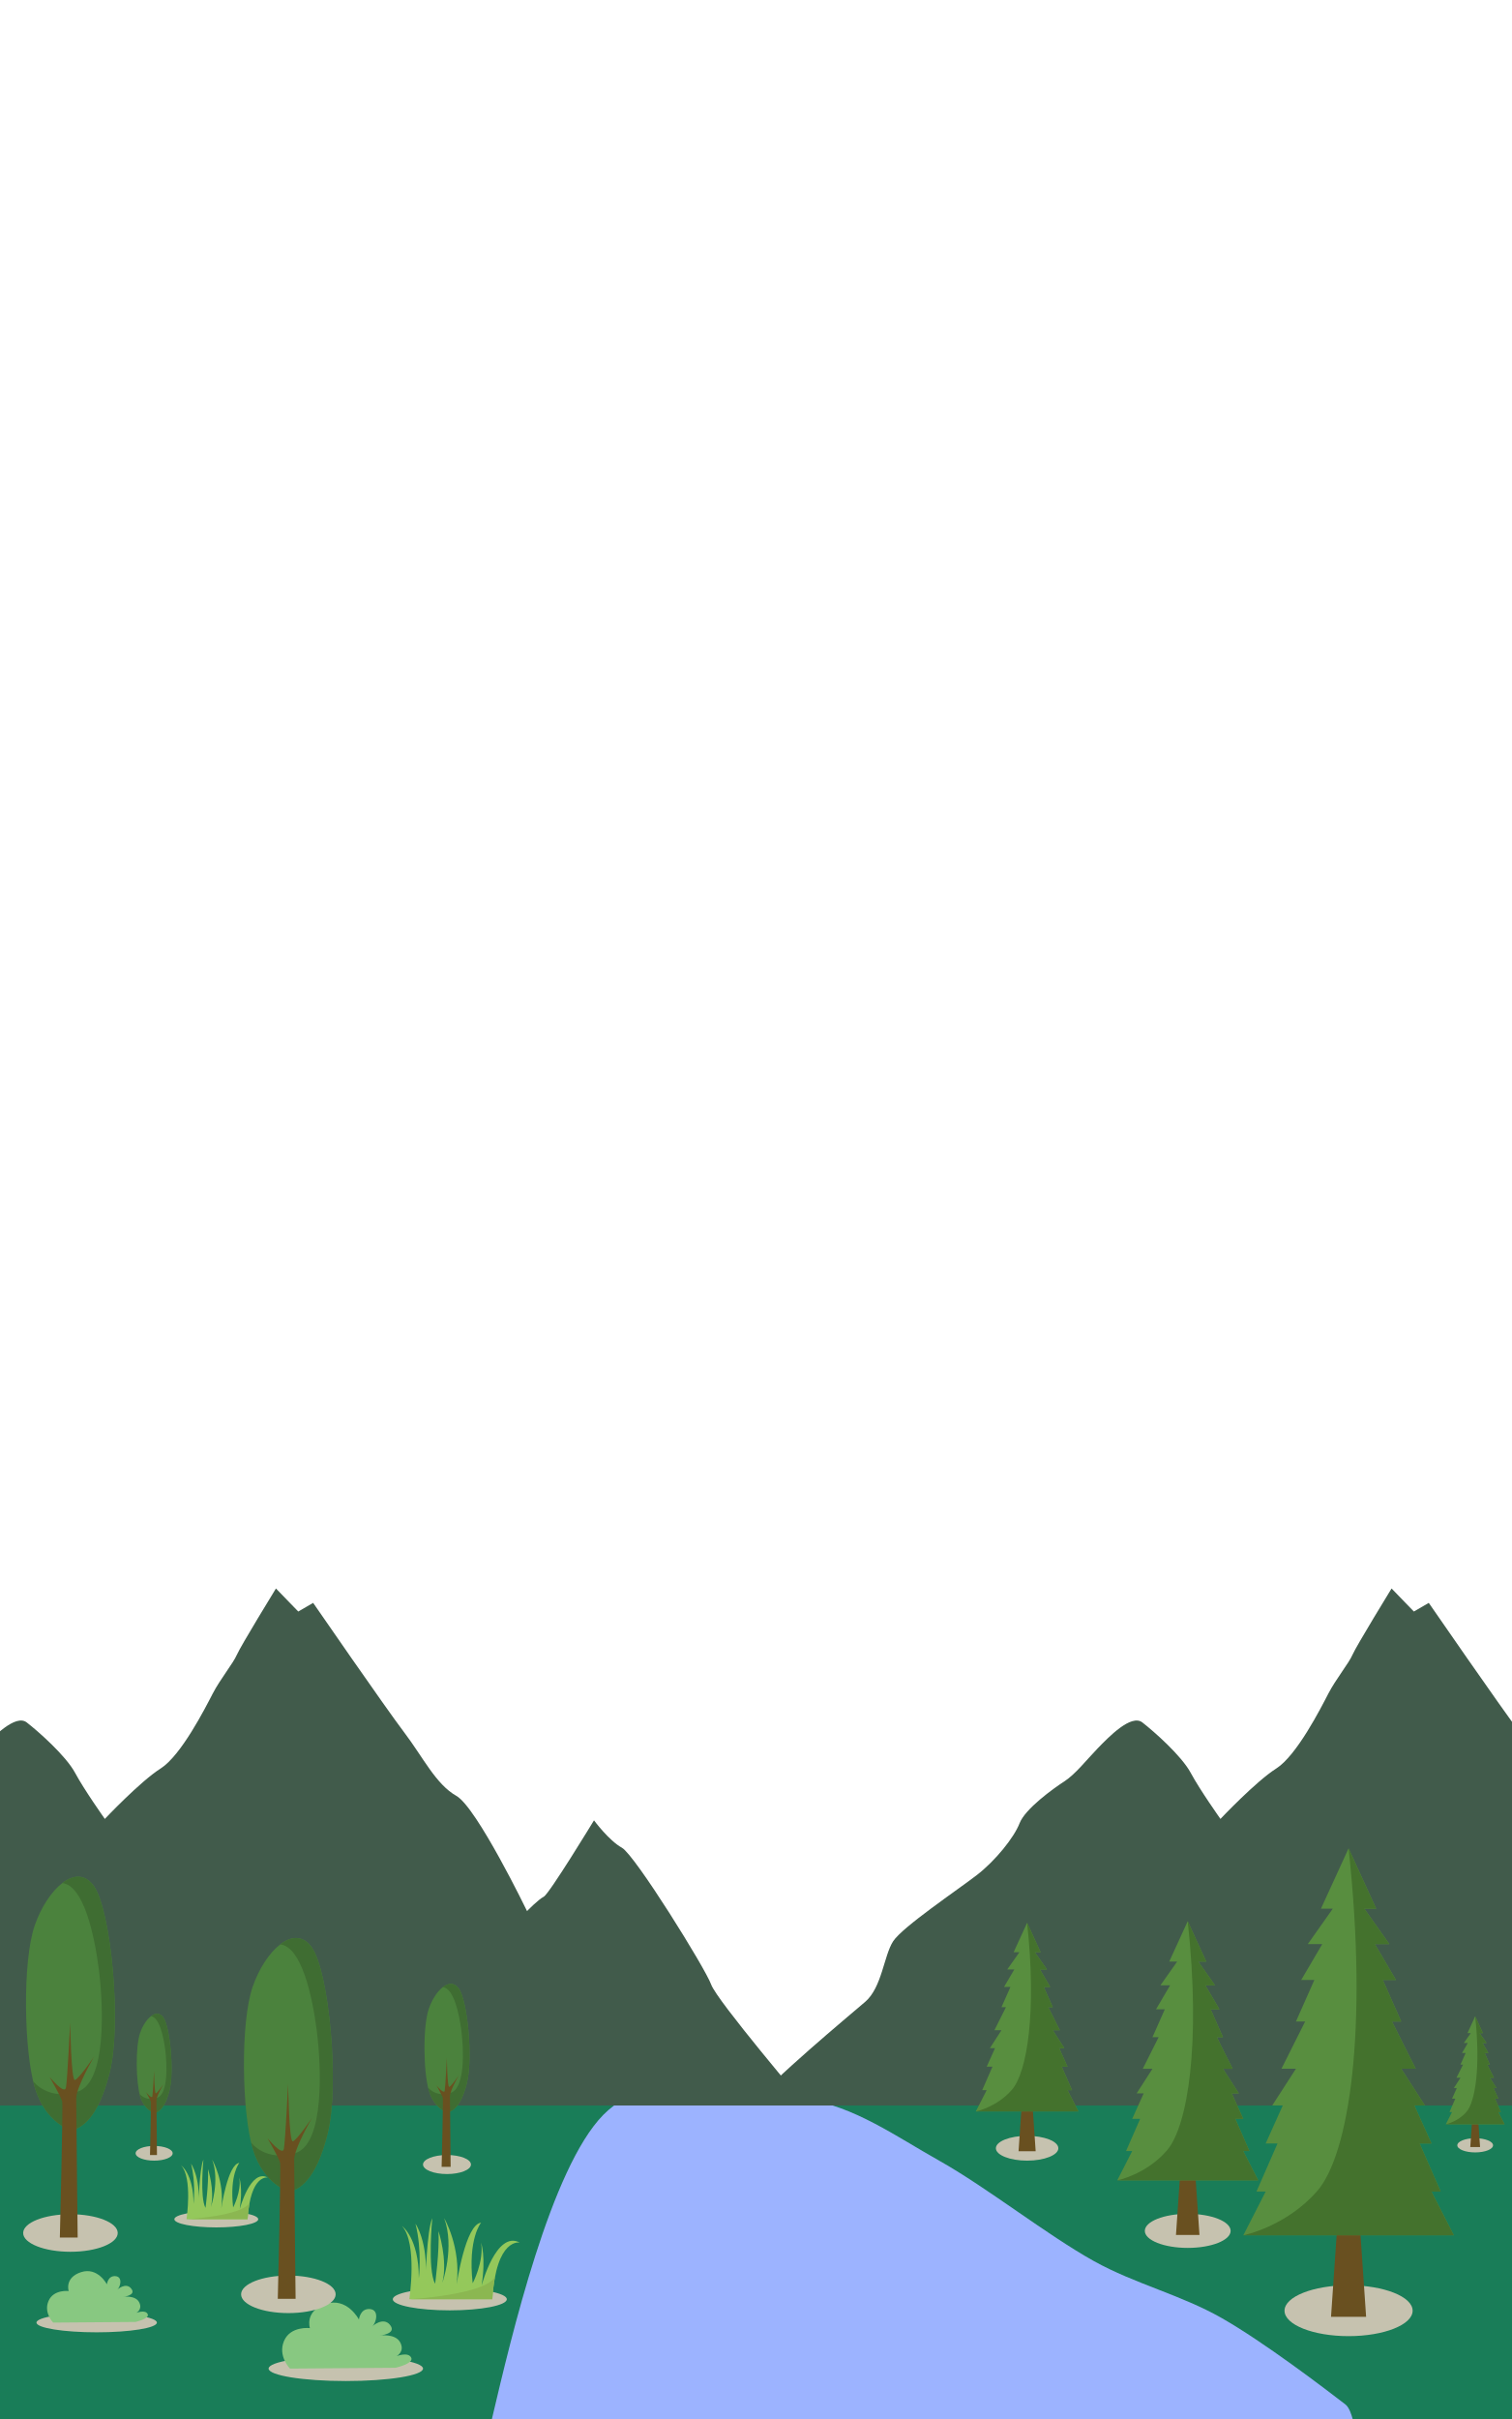
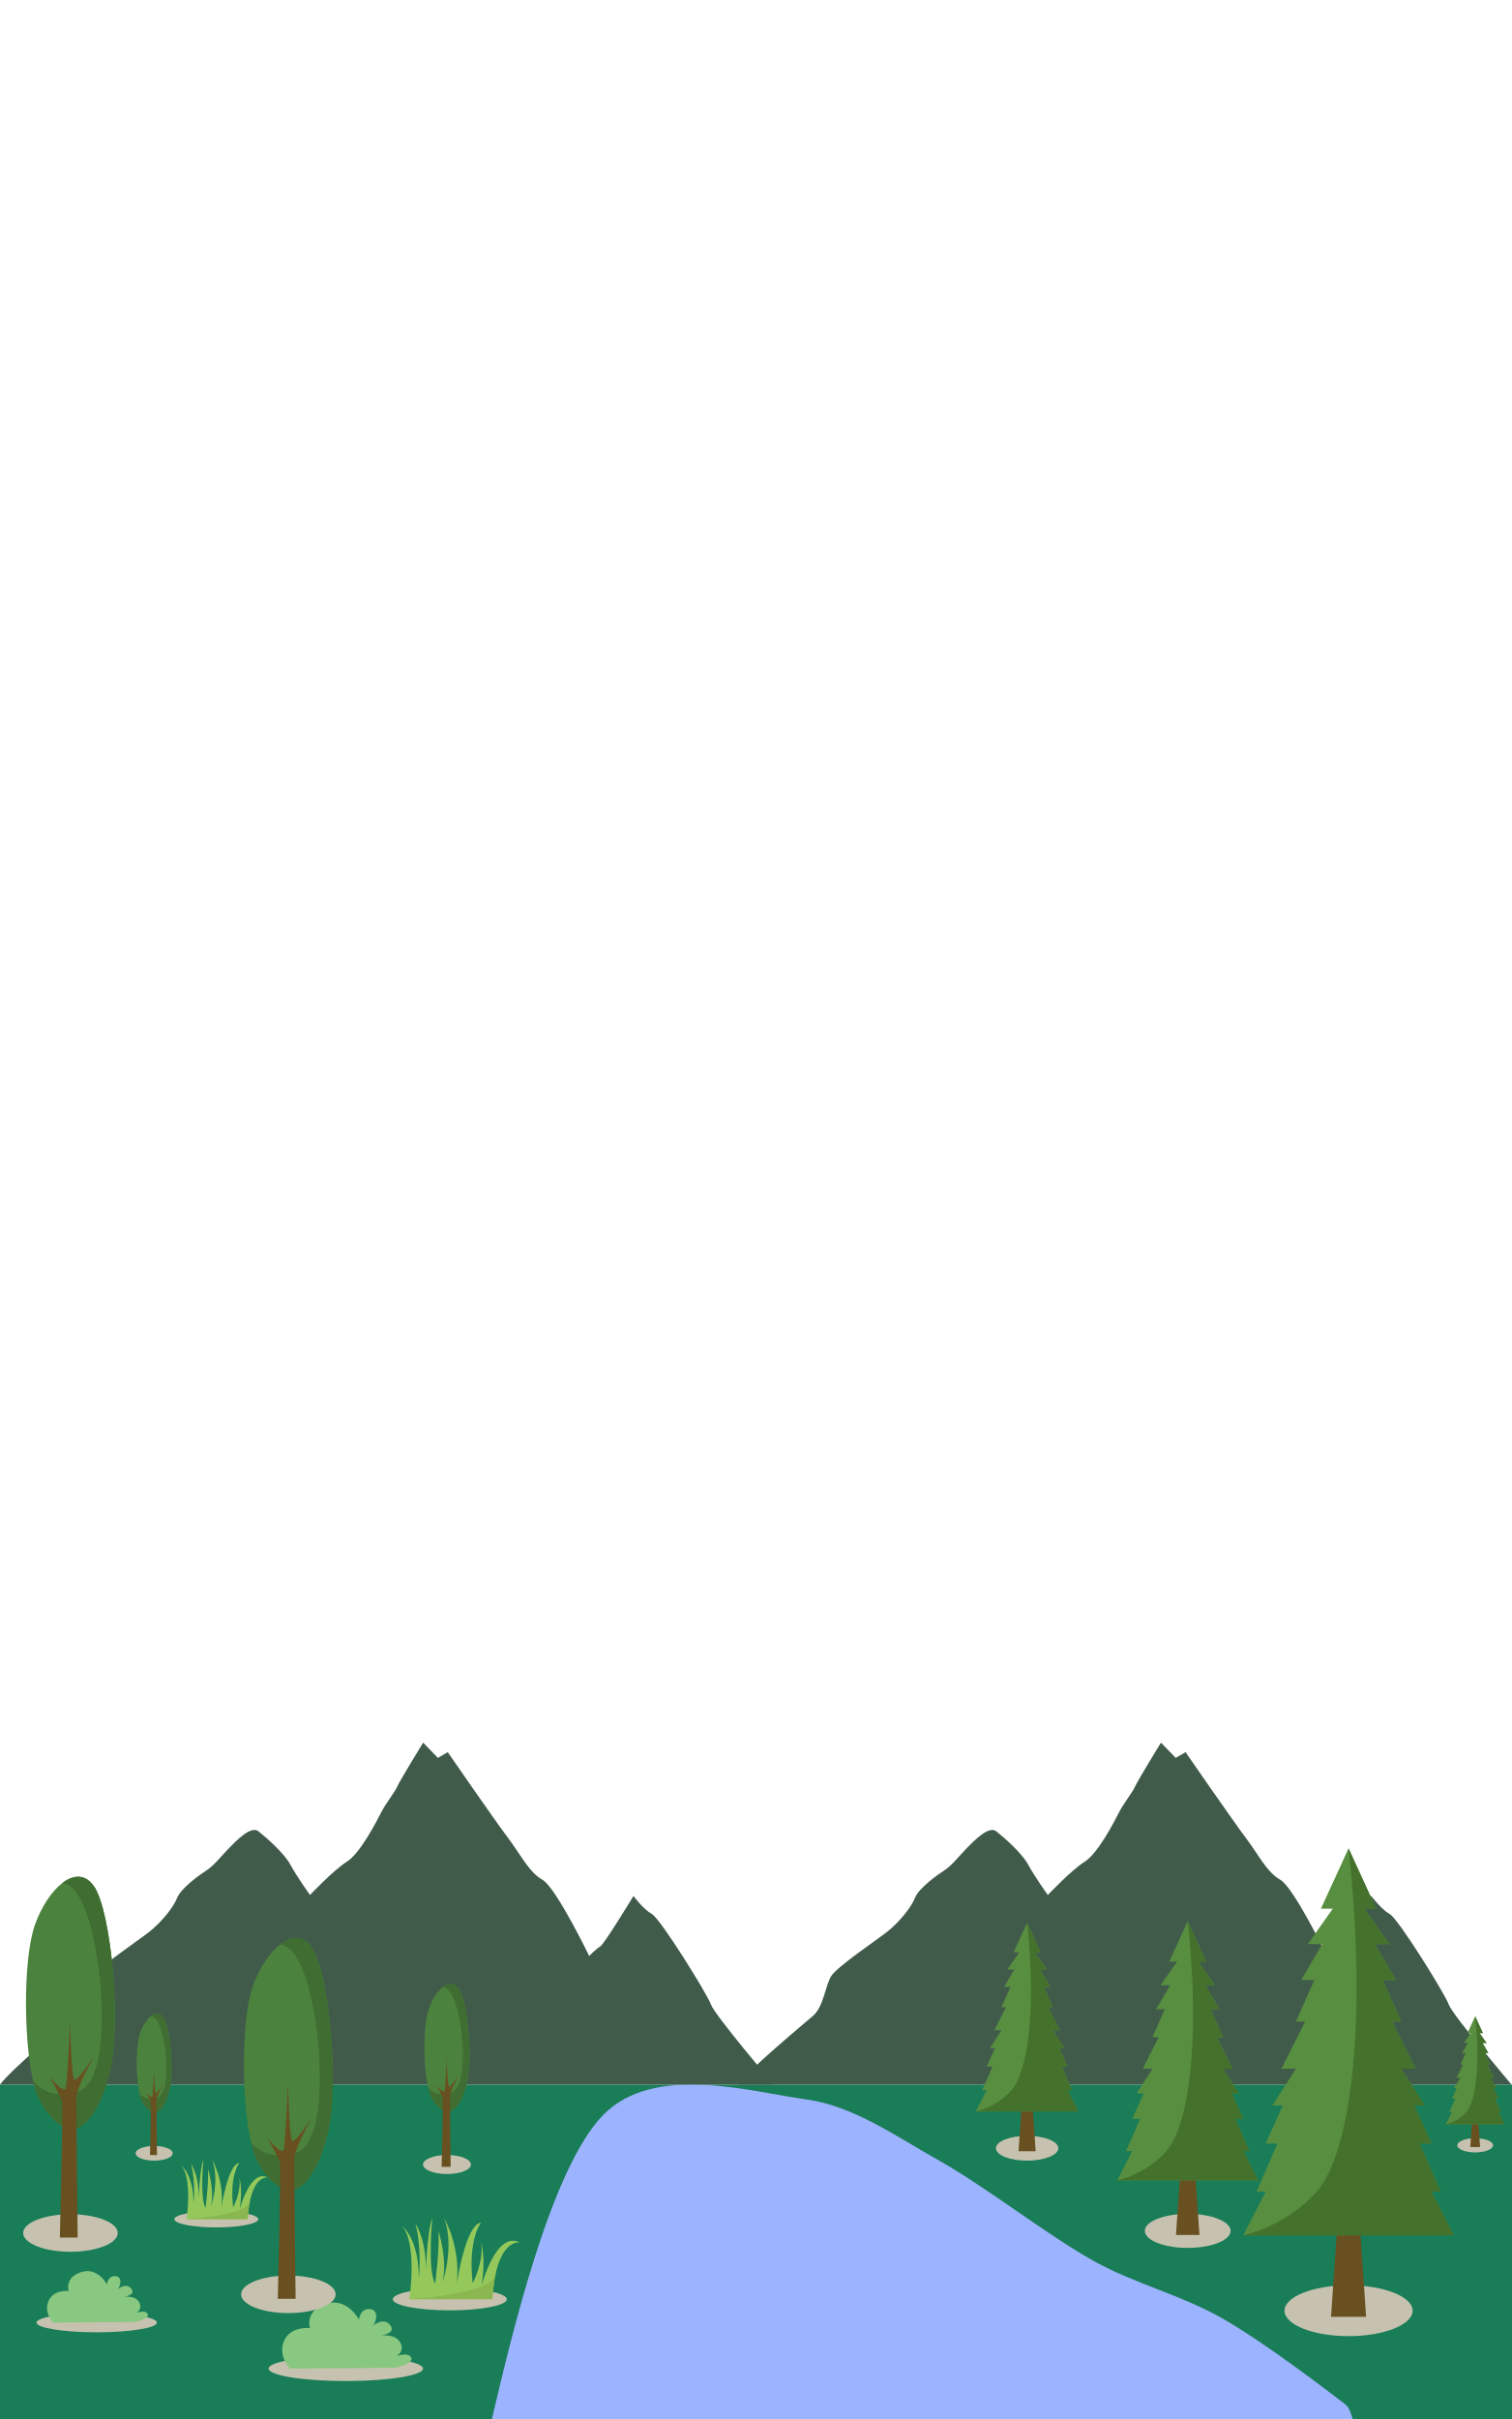
<svg xmlns="http://www.w3.org/2000/svg" width="100%" height="100%" viewBox="0 0 800 1280" version="1.1" xml:space="preserve" style="fill-rule:evenodd;clip-rule:evenodd;stroke-linejoin:round;stroke-miterlimit:2;">
  <g id="day" transform="matrix(0.725811,0,0,0.725811,-10.3839,-488.076)">
    <rect x="0" y="2192.18" width="1125" height="243.822" style="fill:rgb(25,125,88);" />
    <g transform="matrix(1,0,0,1.16145,-16.79,-393.291)">
      <path d="M389.797,2436C404.142,2383.51 432.831,2278.52 471.034,2245.09C508.235,2212.53 578.19,2230.61 619.019,2235.4C653.559,2239.46 684.699,2258.72 716.006,2273.86C750.954,2290.77 794.377,2320.38 828.704,2336.84C858.73,2351.24 892.076,2357.97 921.972,2372.63C952.544,2387.63 996.223,2416.26 1012.14,2426.82C1015.09,2428.78 1016.67,2433.59 1017.47,2436" style="fill:rgb(156,179,255);" />
    </g>
-     <g>
+     <g transform="matrix(0.661352,0,0,0.661352,180.322,732.273)">
      <g transform="matrix(3,0,0,3,-251.024,1830.52)">
        <path d="M0,125.644L284.361,125.644C284.361,125.644 262.661,100.095 261.307,96.246C259.949,92.396 242.771,64.748 239.606,62.998C236.44,61.248 232.825,56.348 232.825,56.348C232.825,56.348 221.974,74.198 220.619,74.897C219.262,75.596 216.55,78.396 216.55,78.396C216.55,78.396 204.344,53.198 199.371,50.398C194.398,47.598 191.231,40.948 186.711,34.998C182.189,29.049 164.56,3.5 164.56,3.5L160.941,5.6L155.517,0C155.517,0 146.927,14 146.023,16.1C145.12,18.2 141.954,22.049 140.147,25.549C138.338,29.049 132.46,40.599 127.487,43.748C122.515,46.898 113.926,55.998 113.926,55.998C113.926,55.998 108.953,48.998 106.692,44.798C104.433,40.598 97.65,34.65 94.938,32.549C92.227,30.449 86.8,36.049 84.087,38.849C81.375,41.649 78.663,45.148 75.951,46.898C73.238,48.648 66.457,53.547 65.1,57.047C63.745,60.547 59.224,66.147 54.702,69.647C50.182,73.147 36.618,82.246 34.357,85.746C32.097,89.246 31.646,96.945 27.576,100.445C23.509,103.945 4.521,119.695 0,125.644" style="fill:rgb(65,91,75);fill-rule:nonzero;" />
      </g>
      <g transform="matrix(3,0,0,3,562.5,1830.52)">
        <path d="M0,125.644L284.361,125.644C284.361,125.644 262.661,100.095 261.307,96.246C259.949,92.396 242.771,64.748 239.606,62.998C236.44,61.248 232.825,56.348 232.825,56.348C232.825,56.348 221.974,74.198 220.619,74.897C219.262,75.596 216.55,78.396 216.55,78.396C216.55,78.396 204.344,53.198 199.371,50.398C194.398,47.598 191.231,40.948 186.711,34.998C182.189,29.049 164.56,3.5 164.56,3.5L160.941,5.6L155.517,0C155.517,0 146.927,14 146.023,16.1C145.12,18.2 141.954,22.049 140.147,25.549C138.338,29.049 132.46,40.599 127.487,43.748C122.515,46.898 113.926,55.998 113.926,55.998C113.926,55.998 108.953,48.998 106.692,44.798C104.433,40.598 97.65,34.65 94.938,32.549C92.227,30.449 86.8,36.049 84.087,38.849C81.375,41.649 78.663,45.148 75.951,46.898C73.238,48.648 66.457,53.547 65.1,57.047C63.745,60.547 59.224,66.147 54.702,69.647C50.182,73.147 36.618,82.246 34.357,85.746C32.097,89.246 31.646,96.945 27.576,100.445C23.509,103.945 4.521,119.695 0,125.644" style="fill:rgb(65,91,75);fill-rule:nonzero;" />
      </g>
    </g>
    <g transform="matrix(1,0,0,1,0,1)">
      <g id="tree3" transform="matrix(0.241069,0,0,0.241069,611.833,2139.37)">
        <g transform="matrix(0,-3,-3,0,628.265,313.028)">
          <path d="M-31.49,-31.49C-38.393,-31.49 -43.99,-17.391 -43.99,0.001C-43.99,17.392 -38.393,31.49 -31.49,31.49C-24.587,31.49 -18.99,17.392 -18.99,0.001C-18.99,-17.391 -24.587,-31.49 -31.49,-31.49" style="fill:rgb(198,194,175);fill-rule:nonzero;" />
        </g>
        <g transform="matrix(3,0,0,3,637.67,416.514)">
          <path d="M0,-80.113L-3.138,-79.707L-6.272,-80.113L-11.76,0L5.488,0L0,-80.113Z" style="fill:rgb(105,80,32);fill-rule:nonzero;" />
        </g>
        <g transform="matrix(3,0,0,3,750.527,-209.803)">
          <path d="M0,147.203L4.527,147.203L-5.821,123.564L0,123.564L-8.411,104.869L-3.235,104.869L-14.878,86.817L-7.763,86.817L-19.406,63.607L-14.878,63.607L-23.935,43.192L-17.466,43.192L-27.817,25.57L-20.699,25.57L-32.99,8.165L-27.17,8.165L-40.754,-21.492L-54.339,8.165L-48.518,8.165L-60.808,25.57L-53.693,25.57L-64.043,43.192L-57.573,43.192L-66.63,63.607L-62.103,63.607L-73.746,86.817L-66.63,86.817L-78.275,104.869L-73.1,104.869L-81.51,123.564L-75.687,123.564L-86.038,147.203L-81.51,147.203L-92.506,168.695L10.998,168.695L0,147.203Z" style="fill:rgb(88,142,63);fill-rule:nonzero;" />
        </g>
        <g transform="matrix(3,0,0,3,783.521,-274.278)">
          <path d="M0,190.187L-10.998,168.695L-6.471,168.695L-16.819,145.056L-10.998,145.056L-19.409,126.361L-14.233,126.361L-25.876,108.309L-18.761,108.309L-30.404,85.099L-25.876,85.099L-34.933,64.684L-28.464,64.684L-38.815,47.062L-31.697,47.062L-43.988,29.657L-38.168,29.657L-51.752,0C-41.968,90.241 -51.755,150.557 -67.036,168.259C-82.317,185.961 -103.504,190.187 -103.504,190.187L0,190.187Z" style="fill:rgb(68,114,45);fill-rule:nonzero;" />
        </g>
      </g>
      <g id="tree2" transform="matrix(0.331132,0,0,0.331132,672.371,2162.91)">
        <g transform="matrix(0,-3,-3,0,628.265,313.028)">
          <path d="M-31.49,-31.49C-38.393,-31.49 -43.99,-17.391 -43.99,0.001C-43.99,17.392 -38.393,31.49 -31.49,31.49C-24.587,31.49 -18.99,17.392 -18.99,0.001C-18.99,-17.391 -24.587,-31.49 -31.49,-31.49" style="fill:rgb(198,194,175);fill-rule:nonzero;" />
        </g>
        <g transform="matrix(3,0,0,3,637.67,416.514)">
          <path d="M0,-80.113L-3.138,-79.707L-6.272,-80.113L-11.76,0L5.488,0L0,-80.113Z" style="fill:rgb(105,80,32);fill-rule:nonzero;" />
        </g>
        <g transform="matrix(3,0,0,3,750.527,-209.803)">
          <path d="M0,147.203L4.527,147.203L-5.821,123.564L0,123.564L-8.411,104.869L-3.235,104.869L-14.878,86.817L-7.763,86.817L-19.406,63.607L-14.878,63.607L-23.935,43.192L-17.466,43.192L-27.817,25.57L-20.699,25.57L-32.99,8.165L-27.17,8.165L-40.754,-21.492L-54.339,8.165L-48.518,8.165L-60.808,25.57L-53.693,25.57L-64.043,43.192L-57.573,43.192L-66.63,63.607L-62.103,63.607L-73.746,86.817L-66.63,86.817L-78.275,104.869L-73.1,104.869L-81.51,123.564L-75.687,123.564L-86.038,147.203L-81.51,147.203L-92.506,168.695L10.998,168.695L0,147.203Z" style="fill:rgb(88,142,63);fill-rule:nonzero;" />
        </g>
        <g transform="matrix(3,0,0,3,783.521,-274.278)">
          <path d="M0,190.187L-10.998,168.695L-6.471,168.695L-16.819,145.056L-10.998,145.056L-19.409,126.361L-14.233,126.361L-25.876,108.309L-18.761,108.309L-30.404,85.099L-25.876,85.099L-34.933,64.684L-28.464,64.684L-38.815,47.062L-31.697,47.062L-43.988,29.657L-38.168,29.657L-51.752,0C-41.968,90.241 -51.755,150.557 -67.036,168.259C-82.317,185.961 -103.504,190.187 -103.504,190.187L0,190.187Z" style="fill:rgb(68,114,45);fill-rule:nonzero;" />
        </g>
      </g>
      <g id="tree1" transform="matrix(0.494391,0,0,0.494391,687.093,2154.59)">
        <g transform="matrix(0,-3,-3,0,628.265,313.028)">
          <path d="M-31.49,-31.49C-38.393,-31.49 -43.99,-17.391 -43.99,0.001C-43.99,17.392 -38.393,31.49 -31.49,31.49C-24.587,31.49 -18.99,17.392 -18.99,0.001C-18.99,-17.391 -24.587,-31.49 -31.49,-31.49" style="fill:rgb(198,194,175);fill-rule:nonzero;" />
        </g>
        <g transform="matrix(3,0,0,3,637.67,416.514)">
          <path d="M0,-80.113L-3.138,-79.707L-6.272,-80.113L-11.76,0L5.488,0L0,-80.113Z" style="fill:rgb(105,80,32);fill-rule:nonzero;" />
        </g>
        <g transform="matrix(3,0,0,3,750.527,-209.803)">
          <path d="M0,147.203L4.527,147.203L-5.821,123.564L0,123.564L-8.411,104.869L-3.235,104.869L-14.878,86.817L-7.763,86.817L-19.406,63.607L-14.878,63.607L-23.935,43.192L-17.466,43.192L-27.817,25.57L-20.699,25.57L-32.99,8.165L-27.17,8.165L-40.754,-21.492L-54.339,8.165L-48.518,8.165L-60.808,25.57L-53.693,25.57L-64.043,43.192L-57.573,43.192L-66.63,63.607L-62.103,63.607L-73.746,86.817L-66.63,86.817L-78.275,104.869L-73.1,104.869L-81.51,123.564L-75.687,123.564L-86.038,147.203L-81.51,147.203L-92.506,168.695L10.998,168.695L0,147.203Z" style="fill:rgb(88,142,63);fill-rule:nonzero;" />
        </g>
        <g transform="matrix(3,0,0,3,783.521,-274.278)">
          <path d="M0,190.187L-10.998,168.695L-6.471,168.695L-16.819,145.056L-10.998,145.056L-19.409,126.361L-14.233,126.361L-25.876,108.309L-18.761,108.309L-30.404,85.099L-25.876,85.099L-34.933,64.684L-28.464,64.684L-38.815,47.062L-31.697,47.062L-43.988,29.657L-38.168,29.657L-51.752,0C-41.968,90.241 -51.755,150.557 -67.036,168.259C-82.317,185.961 -103.504,190.187 -103.504,190.187L0,190.187Z" style="fill:rgb(68,114,45);fill-rule:nonzero;" />
        </g>
      </g>
      <g id="tree11" transform="matrix(0.137969,0,0,0.137969,1003.34,2179.25)">
        <g transform="matrix(0,-3,-3,0,628.265,313.028)">
          <path d="M-31.49,-31.49C-38.393,-31.49 -43.99,-17.391 -43.99,0.001C-43.99,17.392 -38.393,31.49 -31.49,31.49C-24.587,31.49 -18.99,17.392 -18.99,0.001C-18.99,-17.391 -24.587,-31.49 -31.49,-31.49" style="fill:rgb(198,194,175);fill-rule:nonzero;" />
        </g>
        <g transform="matrix(3,0,0,3,637.67,416.514)">
          <path d="M0,-80.113L-3.138,-79.707L-6.272,-80.113L-11.76,0L5.488,0L0,-80.113Z" style="fill:rgb(105,80,32);fill-rule:nonzero;" />
        </g>
        <g transform="matrix(3,0,0,3,750.527,-209.803)">
          <path d="M0,147.203L4.527,147.203L-5.821,123.564L0,123.564L-8.411,104.869L-3.235,104.869L-14.878,86.817L-7.763,86.817L-19.406,63.607L-14.878,63.607L-23.935,43.192L-17.466,43.192L-27.817,25.57L-20.699,25.57L-32.99,8.165L-27.17,8.165L-40.754,-21.492L-54.339,8.165L-48.518,8.165L-60.808,25.57L-53.693,25.57L-64.043,43.192L-57.573,43.192L-66.63,63.607L-62.103,63.607L-73.746,86.817L-66.63,86.817L-78.275,104.869L-73.1,104.869L-81.51,123.564L-75.687,123.564L-86.038,147.203L-81.51,147.203L-92.506,168.695L10.998,168.695L0,147.203Z" style="fill:rgb(88,142,63);fill-rule:nonzero;" />
        </g>
        <g transform="matrix(3,0,0,3,783.521,-274.278)">
          <path d="M0,190.187L-10.998,168.695L-6.471,168.695L-16.819,145.056L-10.998,145.056L-19.409,126.361L-14.233,126.361L-25.876,108.309L-18.761,108.309L-30.404,85.099L-25.876,85.099L-34.933,64.684L-28.464,64.684L-38.815,47.062L-31.697,47.062L-43.988,29.657L-38.168,29.657L-51.752,0C-41.968,90.241 -51.755,150.557 -67.036,168.259C-82.317,185.961 -103.504,190.187 -103.504,190.187L0,190.187Z" style="fill:rgb(68,114,45);fill-rule:nonzero;" />
        </g>
      </g>
      <g transform="matrix(0.779784,0,0,0.779784,9.00772,511.705)">
        <g transform="matrix(0,-0.726453,-0.726453,0,97.2034,2320.02)">
          <path d="M-77.499,-77.499C-84.401,-77.499 -89.997,-42.803 -89.997,0C-89.997,42.801 -84.401,77.499 -77.499,77.499C-70.597,77.499 -65.001,42.801 -65.001,0C-65.001,-42.803 -70.597,-77.499 -77.499,-77.499" style="fill:rgb(198,194,175);fill-rule:nonzero;" />
        </g>
        <g transform="matrix(0.726453,0,0,0.726453,56.5145,2324.05)">
          <path d="M0,71.94C0,71.94 -12.504,59.436 -6.008,44.17C0.487,28.906 19.974,31.34 19.974,31.34C19.974,31.34 14.291,14.096 35.889,7.047C57.488,0 69.18,22.735 69.18,22.735C69.18,22.735 70.316,11.369 80.222,12.18C90.128,12.992 86.393,26.795 82.333,29.717C82.333,29.717 93.539,19.325 100.52,28.256C107.504,37.188 89.965,38.817 89.965,38.817C89.965,38.817 105.555,36.319 110.589,45.603C115.625,54.889 107.016,59.436 107.016,59.436C107.016,59.436 118.546,54.889 121.632,60.897C124.718,66.905 105.88,71.128 105.88,71.128L0,71.94Z" style="fill:rgb(136,200,129);fill-rule:nonzero;" />
        </g>
      </g>
      <g transform="matrix(1,0,0,1,0,-1)">
        <g transform="matrix(0,-0.726453,-0.726453,0,266.476,2342.95)">
          <path d="M-77.499,-77.499C-84.401,-77.499 -89.997,-42.803 -89.997,0C-89.997,42.801 -84.401,77.499 -77.499,77.499C-70.597,77.499 -65.001,42.801 -65.001,0C-65.001,-42.803 -70.597,-77.499 -77.499,-77.499" style="fill:rgb(198,194,175);fill-rule:nonzero;" />
        </g>
        <g transform="matrix(0.726453,0,0,0.726453,225.787,2346.99)">
          <path d="M0,71.94C0,71.94 -12.504,59.436 -6.008,44.17C0.487,28.906 19.974,31.34 19.974,31.34C19.974,31.34 14.291,14.096 35.889,7.047C57.488,0 69.18,22.735 69.18,22.735C69.18,22.735 70.316,11.369 80.222,12.18C90.128,12.992 86.393,26.795 82.333,29.717C82.333,29.717 93.539,19.325 100.52,28.256C107.504,37.188 89.965,38.817 89.965,38.817C89.965,38.817 105.555,36.319 110.589,45.603C115.625,54.889 107.016,59.436 107.016,59.436C107.016,59.436 118.546,54.889 121.632,60.897C124.718,66.905 105.88,71.128 105.88,71.128L0,71.94Z" style="fill:rgb(136,200,129);fill-rule:nonzero;" />
        </g>
      </g>
      <g transform="matrix(0.735646,0,0,0.735646,37.3918,592.974)">
        <g transform="matrix(0,-0.648001,-0.648001,0,183.02,2264.41)">
          <path d="M-64.158,-64.158C-71.061,-64.158 -76.658,-35.434 -76.658,0C-76.658,35.434 -71.061,64.158 -64.158,64.158C-57.255,64.158 -51.658,35.434 -51.658,0C-51.658,-35.434 -57.255,-64.158 -64.158,-64.158" style="fill:rgb(198,194,175);fill-rule:nonzero;" />
        </g>
        <g transform="matrix(0.648001,0,0,0.648001,153.502,2246.89)">
          <path d="M0,91.207C0,91.207 9.469,28.402 -8.204,8.836C-8.204,8.836 10.73,22.091 10.73,67.535C10.73,67.535 14.518,35.976 6.943,6.311C6.943,6.311 21.461,26.509 18.305,70.06C18.305,70.06 19.567,13.886 25.879,0C25.879,0 20.198,57.436 29.034,73.847C29.034,73.847 34.083,37.238 32.821,14.517C32.821,14.517 43.552,46.705 37.239,72.584C37.239,72.584 51.316,32.821 39.229,0C39.229,0 58.556,32.82 53.263,74.478C53.263,74.478 63.118,6.942 80.79,5.049C80.79,5.049 65.643,22.722 71.323,73.215C71.323,73.215 84.283,48.676 80.79,27.489C80.79,27.489 86.403,43.551 81.388,75.74C81.388,75.74 97.832,13.321 124.341,27.489C124.341,27.489 97.832,21.467 93.413,91.207L0,91.207Z" style="fill:rgb(148,200,91);fill-rule:nonzero;" />
        </g>
        <g transform="matrix(0.648001,0,0,0.648001,216.024,2305.99)">
          <path d="M0,-25.308C-10.99,-4.907 -96.483,0 -96.483,0L-3.07,0C-2.444,-9.88 -1.374,-18.237 0,-25.308" style="fill:rgb(139,183,81);fill-rule:nonzero;" />
        </g>
      </g>
      <g transform="matrix(1,0,0,1,0,-1)">
        <g transform="matrix(0,-0.648001,-0.648001,0,342.296,2307.12)">
          <path d="M-64.158,-64.158C-71.061,-64.158 -76.658,-35.434 -76.658,0C-76.658,35.434 -71.061,64.158 -64.158,64.158C-57.255,64.158 -51.658,35.434 -51.658,0C-51.658,-35.434 -57.255,-64.158 -64.158,-64.158" style="fill:rgb(198,194,175);fill-rule:nonzero;" />
        </g>
        <g transform="matrix(0.648001,0,0,0.648001,312.778,2289.59)">
          <path d="M0,91.207C0,91.207 9.469,28.402 -8.204,8.836C-8.204,8.836 10.73,22.091 10.73,67.535C10.73,67.535 14.518,35.976 6.943,6.311C6.943,6.311 21.461,26.509 18.305,70.06C18.305,70.06 19.567,13.886 25.879,0C25.879,0 20.198,57.436 29.034,73.847C29.034,73.847 34.083,37.238 32.821,14.517C32.821,14.517 43.552,46.705 37.239,72.584C37.239,72.584 51.316,32.821 39.229,0C39.229,0 58.556,32.82 53.263,74.478C53.263,74.478 63.118,6.942 80.79,5.049C80.79,5.049 65.643,22.722 71.323,73.215C71.323,73.215 84.283,48.676 80.79,27.489C80.79,27.489 86.403,43.551 81.388,75.74C81.388,75.74 97.832,13.321 124.341,27.489C124.341,27.489 97.832,21.467 93.413,91.207L0,91.207Z" style="fill:rgb(148,200,91);fill-rule:nonzero;" />
        </g>
        <g transform="matrix(0.648001,0,0,0.648001,375.299,2348.69)">
          <path d="M0,-25.308C-10.99,-4.907 -96.483,0 -96.483,0L-3.07,0C-2.444,-9.88 -1.374,-18.237 0,-25.308" style="fill:rgb(139,183,81);fill-rule:nonzero;" />
        </g>
      </g>
      <g transform="matrix(1,0,0,1,0,-1)">
        <g transform="matrix(0,-1.09477,-1.09477,0,65.675,2265.93)">
          <path d="M-31.491,-31.491C-38.394,-31.491 -43.991,-17.392 -43.991,0C-43.991,17.392 -38.394,31.491 -31.491,31.491C-24.588,31.491 -18.991,17.392 -18.991,0C-18.991,-17.392 -24.588,-31.491 -31.491,-31.491" style="fill:rgb(198,194,175);fill-rule:nonzero;" />
        </g>
        <g transform="matrix(1.09477,0,0,1.09477,66.3606,2029.56)">
          <path d="M0,179.107C0,179.107 -17.121,174.505 -24.363,150.482C-31.603,126.457 -32.749,66.453 -24.363,42.427C-15.977,18.401 3.368,0 14.951,16.357C26.533,32.716 33.545,108.056 25.558,140.257C17.571,172.463 5.99,177.576 0,179.107" style="fill:rgb(75,130,61);fill-rule:nonzero;" />
        </g>
        <g transform="matrix(1.09477,0,0,1.09477,59.7081,2218.78)">
          <path d="M0,-158.449C14.124,-156.953 21.37,-124.437 24.369,-100.939C27.369,-77.439 29.735,-25.627 10.109,-19.496C-9.33,-13.424 -19.196,-26.241 -19.381,-26.485C-19.032,-25.02 -18.67,-23.626 -18.286,-22.353C-11.044,1.67 6.077,6.272 6.077,6.272C12.067,4.74 23.648,-0.372 31.635,-32.578C39.622,-64.779 32.609,-140.119 21.027,-156.479C15.19,-164.721 7.383,-164.131 0,-158.449" style="fill:rgb(63,109,50);fill-rule:nonzero;" />
        </g>
        <g transform="matrix(1.09477,0,0,1.09477,57.9499,2146.95)">
          <path d="M0,143.172C0,143.172 2.188,55.534 1.561,52.591C0.937,49.642 -6.868,36.18 -6.868,36.18C-6.868,36.18 3.125,48.382 4.061,43.335C4.999,38.286 6.871,0 6.871,0C6.871,0 7.495,38.706 9.992,38.286C12.491,37.865 22.794,22.718 22.794,22.718C22.794,22.718 10.928,42.915 10.928,50.486C10.928,58.058 11.868,143.172 11.868,143.172L0,143.172Z" style="fill:rgb(105,80,32);fill-rule:nonzero;" />
        </g>
      </g>
      <g transform="matrix(1,0,0,1,0,-1)">
        <g transform="matrix(0,-1.09477,-1.09477,0,224.595,2310.63)">
          <path d="M-31.491,-31.491C-38.394,-31.491 -43.991,-17.392 -43.991,0C-43.991,17.392 -38.394,31.491 -31.491,31.491C-24.588,31.491 -18.991,17.392 -18.991,0C-18.991,-17.392 -24.588,-31.491 -31.491,-31.491" style="fill:rgb(198,194,175);fill-rule:nonzero;" />
        </g>
        <g transform="matrix(1.09477,0,0,1.09477,225.28,2074.26)">
          <path d="M0,179.107C0,179.107 -17.121,174.505 -24.363,150.482C-31.603,126.457 -32.749,66.453 -24.363,42.427C-15.977,18.401 3.368,0 14.951,16.357C26.533,32.716 33.545,108.056 25.558,140.257C17.571,172.463 5.99,177.576 0,179.107" style="fill:rgb(75,130,61);fill-rule:nonzero;" />
        </g>
        <g transform="matrix(1.09477,0,0,1.09477,218.628,2263.48)">
          <path d="M0,-158.449C14.124,-156.953 21.37,-124.437 24.369,-100.939C27.369,-77.439 29.735,-25.627 10.109,-19.496C-9.33,-13.424 -19.196,-26.241 -19.381,-26.485C-19.032,-25.02 -18.67,-23.626 -18.286,-22.353C-11.044,1.67 6.077,6.272 6.077,6.272C12.067,4.74 23.648,-0.372 31.635,-32.578C39.622,-64.779 32.609,-140.119 21.027,-156.479C15.19,-164.721 7.383,-164.131 0,-158.449" style="fill:rgb(63,109,50);fill-rule:nonzero;" />
        </g>
        <g transform="matrix(1.09477,0,0,1.09477,216.87,2191.66)">
          <path d="M0,143.172C0,143.172 2.188,55.534 1.561,52.591C0.937,49.642 -6.868,36.18 -6.868,36.18C-6.868,36.18 3.125,48.382 4.061,43.335C4.999,38.286 6.871,0 6.871,0C6.871,0 7.495,38.706 9.992,38.286C12.491,37.865 22.794,22.718 22.794,22.718C22.794,22.718 10.928,42.915 10.928,50.486C10.928,58.058 11.868,143.172 11.868,143.172L0,143.172Z" style="fill:rgb(105,80,32);fill-rule:nonzero;" />
        </g>
      </g>
      <g transform="matrix(0.507068,0,0,0.507068,226.372,1060.35)">
        <g transform="matrix(0,-1.09477,-1.09477,0,224.595,2310.63)">
          <path d="M-31.491,-31.491C-38.394,-31.491 -43.991,-17.392 -43.991,0C-43.991,17.392 -38.394,31.491 -31.491,31.491C-24.588,31.491 -18.991,17.392 -18.991,0C-18.991,-17.392 -24.588,-31.491 -31.491,-31.491" style="fill:rgb(198,194,175);fill-rule:nonzero;" />
        </g>
        <g transform="matrix(1.09477,0,0,1.09477,225.28,2074.26)">
          <path d="M0,179.107C0,179.107 -17.121,174.505 -24.363,150.482C-31.603,126.457 -32.749,66.453 -24.363,42.427C-15.977,18.401 3.368,0 14.951,16.357C26.533,32.716 33.545,108.056 25.558,140.257C17.571,172.463 5.99,177.576 0,179.107" style="fill:rgb(75,130,61);fill-rule:nonzero;" />
        </g>
        <g transform="matrix(1.09477,0,0,1.09477,218.628,2263.48)">
          <path d="M0,-158.449C14.124,-156.953 21.37,-124.437 24.369,-100.939C27.369,-77.439 29.735,-25.627 10.109,-19.496C-9.33,-13.424 -19.196,-26.241 -19.381,-26.485C-19.032,-25.02 -18.67,-23.626 -18.286,-22.353C-11.044,1.67 6.077,6.272 6.077,6.272C12.067,4.74 23.648,-0.372 31.635,-32.578C39.622,-64.779 32.609,-140.119 21.027,-156.479C15.19,-164.721 7.383,-164.131 0,-158.449" style="fill:rgb(63,109,50);fill-rule:nonzero;" />
        </g>
        <g transform="matrix(1.09477,0,0,1.09477,216.87,2191.66)">
          <path d="M0,143.172C0,143.172 2.188,55.534 1.561,52.591C0.937,49.642 -6.868,36.18 -6.868,36.18C-6.868,36.18 3.125,48.382 4.061,43.335C4.999,38.286 6.871,0 6.871,0C6.871,0 7.495,38.706 9.992,38.286C12.491,37.865 22.794,22.718 22.794,22.718C22.794,22.718 10.928,42.915 10.928,50.486C10.928,58.058 11.868,143.172 11.868,143.172L0,143.172Z" style="fill:rgb(105,80,32);fill-rule:nonzero;" />
        </g>
      </g>
      <g transform="matrix(0.391686,0,0,0.391686,38.7385,1322.74)">
        <g transform="matrix(0,-1.09477,-1.09477,0,224.595,2310.63)">
          <path d="M-31.491,-31.491C-38.394,-31.491 -43.991,-17.392 -43.991,0C-43.991,17.392 -38.394,31.491 -31.491,31.491C-24.588,31.491 -18.991,17.392 -18.991,0C-18.991,-17.392 -24.588,-31.491 -31.491,-31.491" style="fill:rgb(198,194,175);fill-rule:nonzero;" />
        </g>
        <g transform="matrix(1.09477,0,0,1.09477,225.28,2074.26)">
          <path d="M0,179.107C0,179.107 -17.121,174.505 -24.363,150.482C-31.603,126.457 -32.749,66.453 -24.363,42.427C-15.977,18.401 3.368,0 14.951,16.357C26.533,32.716 33.545,108.056 25.558,140.257C17.571,172.463 5.99,177.576 0,179.107" style="fill:rgb(75,130,61);fill-rule:nonzero;" />
        </g>
        <g transform="matrix(1.09477,0,0,1.09477,218.628,2263.48)">
          <path d="M0,-158.449C14.124,-156.953 21.37,-124.437 24.369,-100.939C27.369,-77.439 29.735,-25.627 10.109,-19.496C-9.33,-13.424 -19.196,-26.241 -19.381,-26.485C-19.032,-25.02 -18.67,-23.626 -18.286,-22.353C-11.044,1.67 6.077,6.272 6.077,6.272C12.067,4.74 23.648,-0.372 31.635,-32.578C39.622,-64.779 32.609,-140.119 21.027,-156.479C15.19,-164.721 7.383,-164.131 0,-158.449" style="fill:rgb(63,109,50);fill-rule:nonzero;" />
        </g>
        <g transform="matrix(1.09477,0,0,1.09477,216.87,2191.66)">
          <path d="M0,143.172C0,143.172 2.188,55.534 1.561,52.591C0.937,49.642 -6.868,36.18 -6.868,36.18C-6.868,36.18 3.125,48.382 4.061,43.335C4.999,38.286 6.871,0 6.871,0C6.871,0 7.495,38.706 9.992,38.286C12.491,37.865 22.794,22.718 22.794,22.718C22.794,22.718 10.928,42.915 10.928,50.486C10.928,58.058 11.868,143.172 11.868,143.172L0,143.172Z" style="fill:rgb(105,80,32);fill-rule:nonzero;" />
        </g>
      </g>
    </g>
  </g>
</svg>
